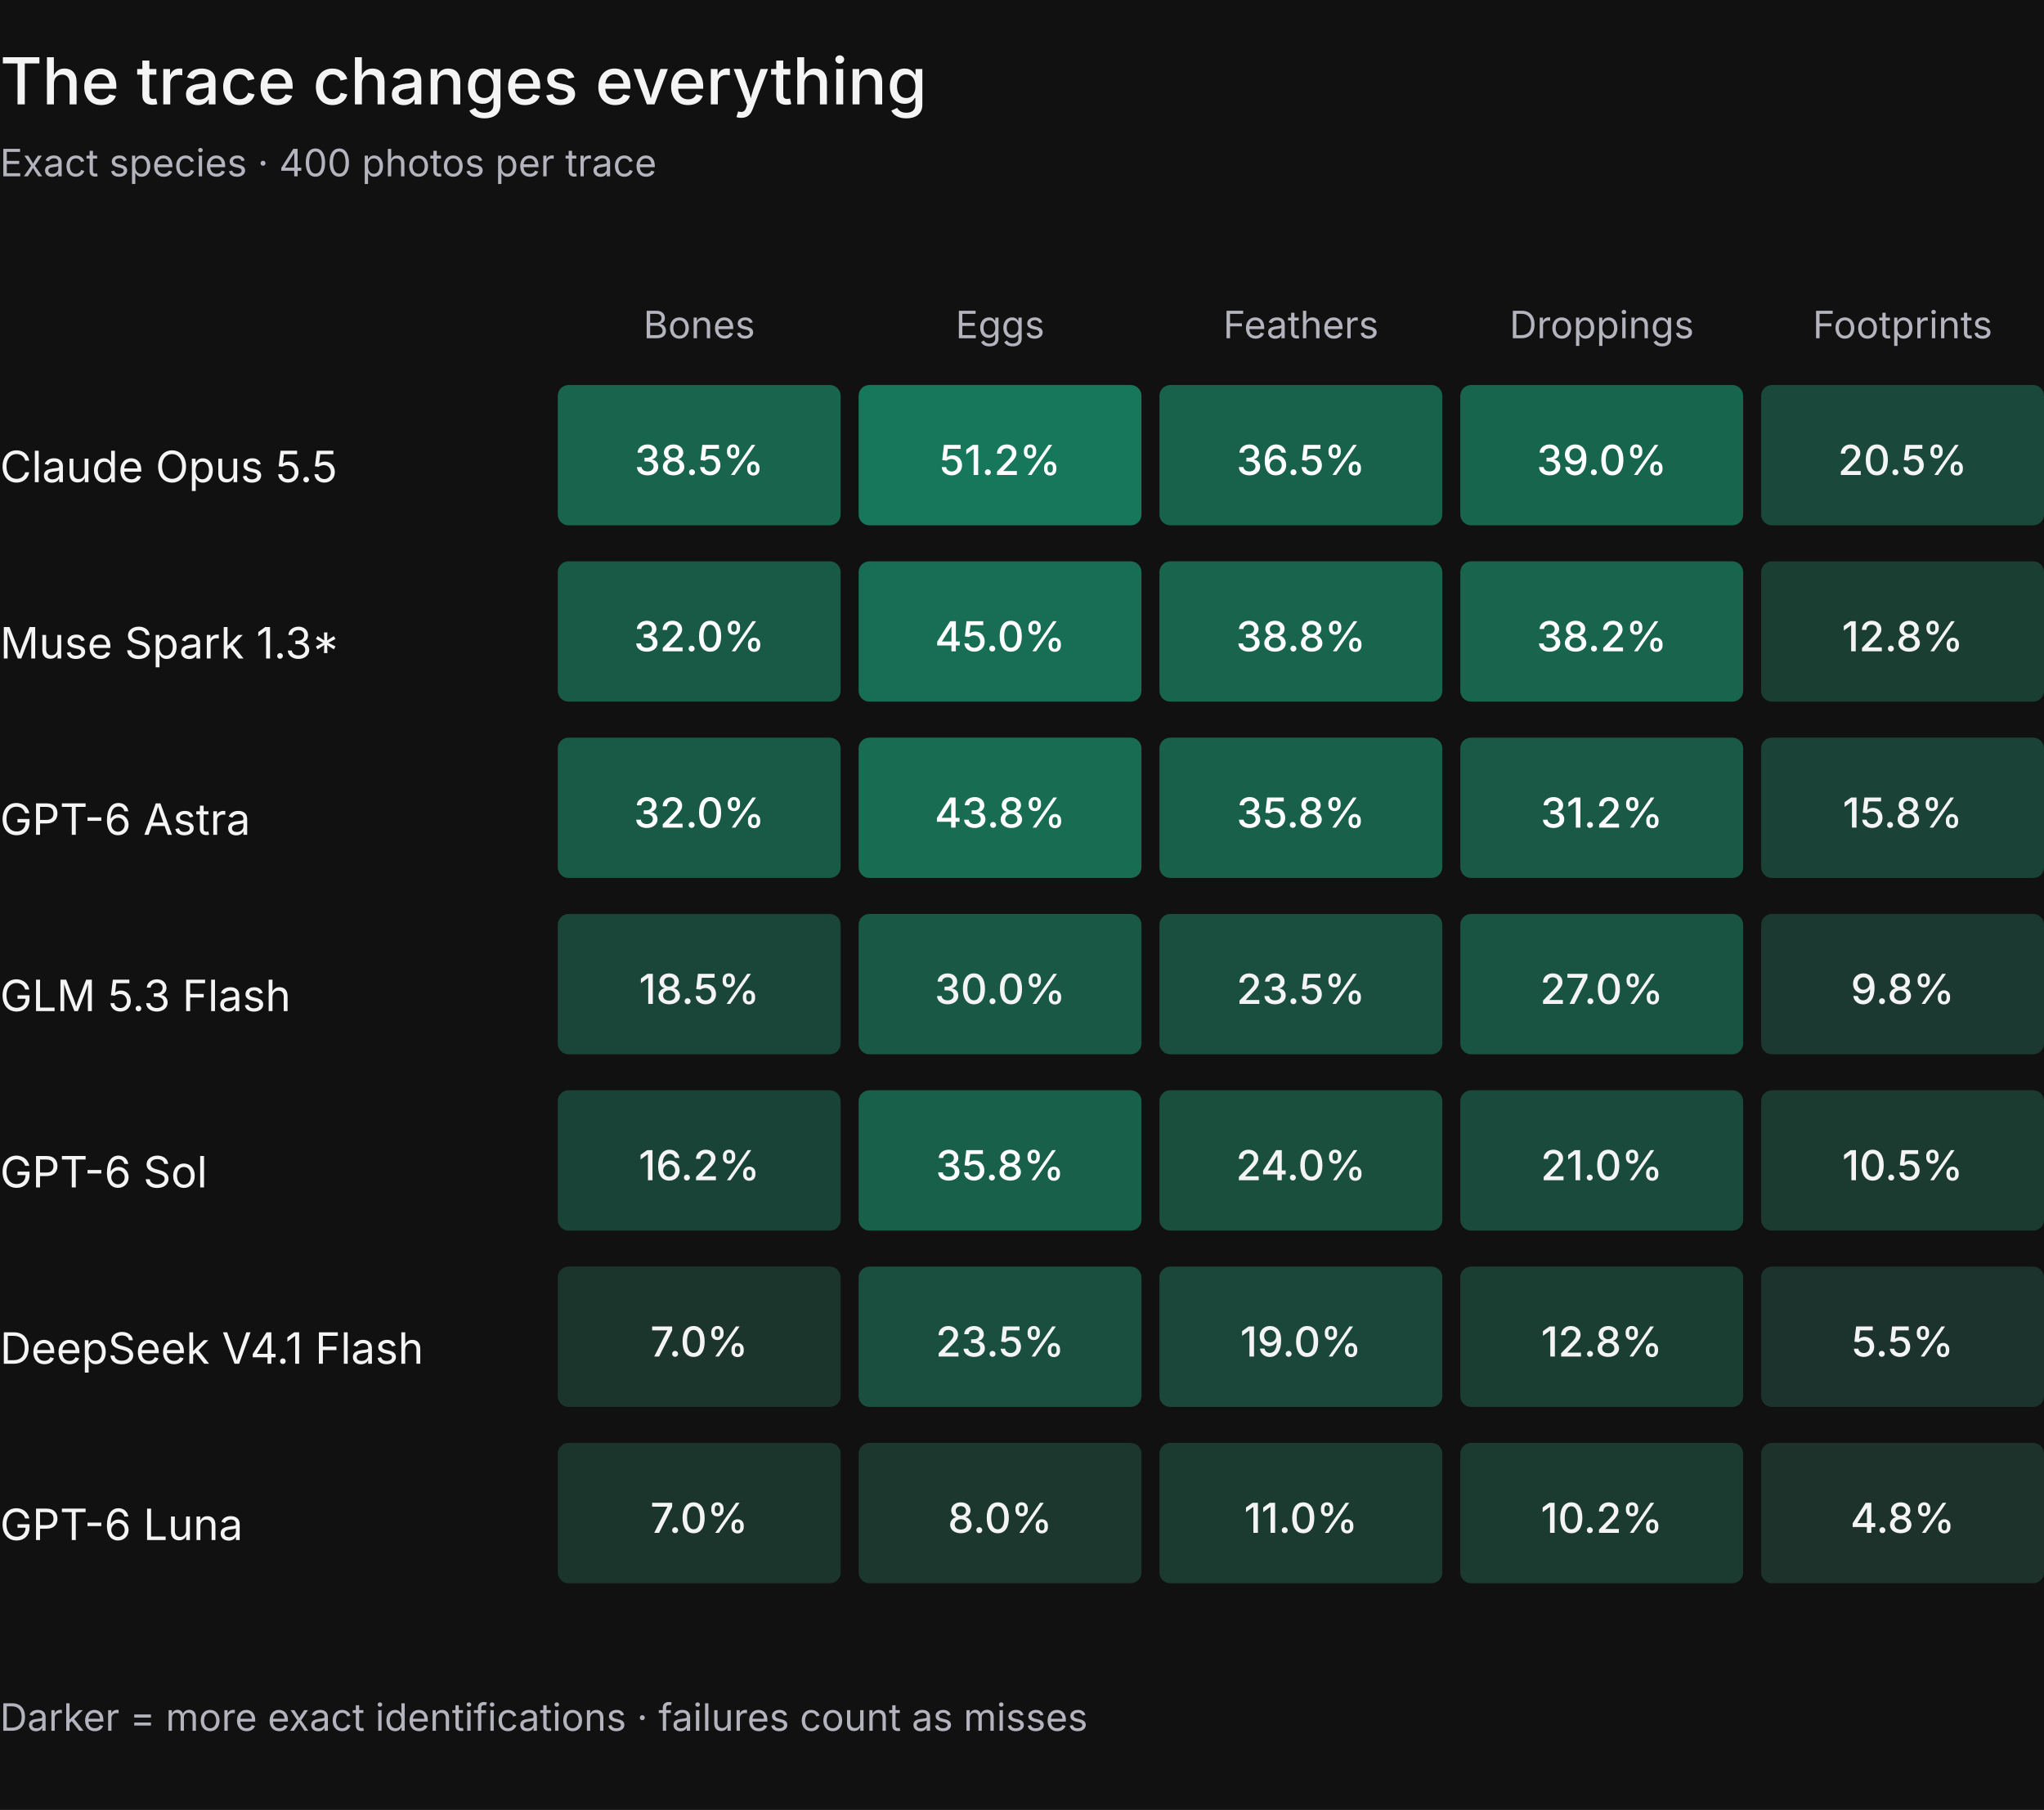
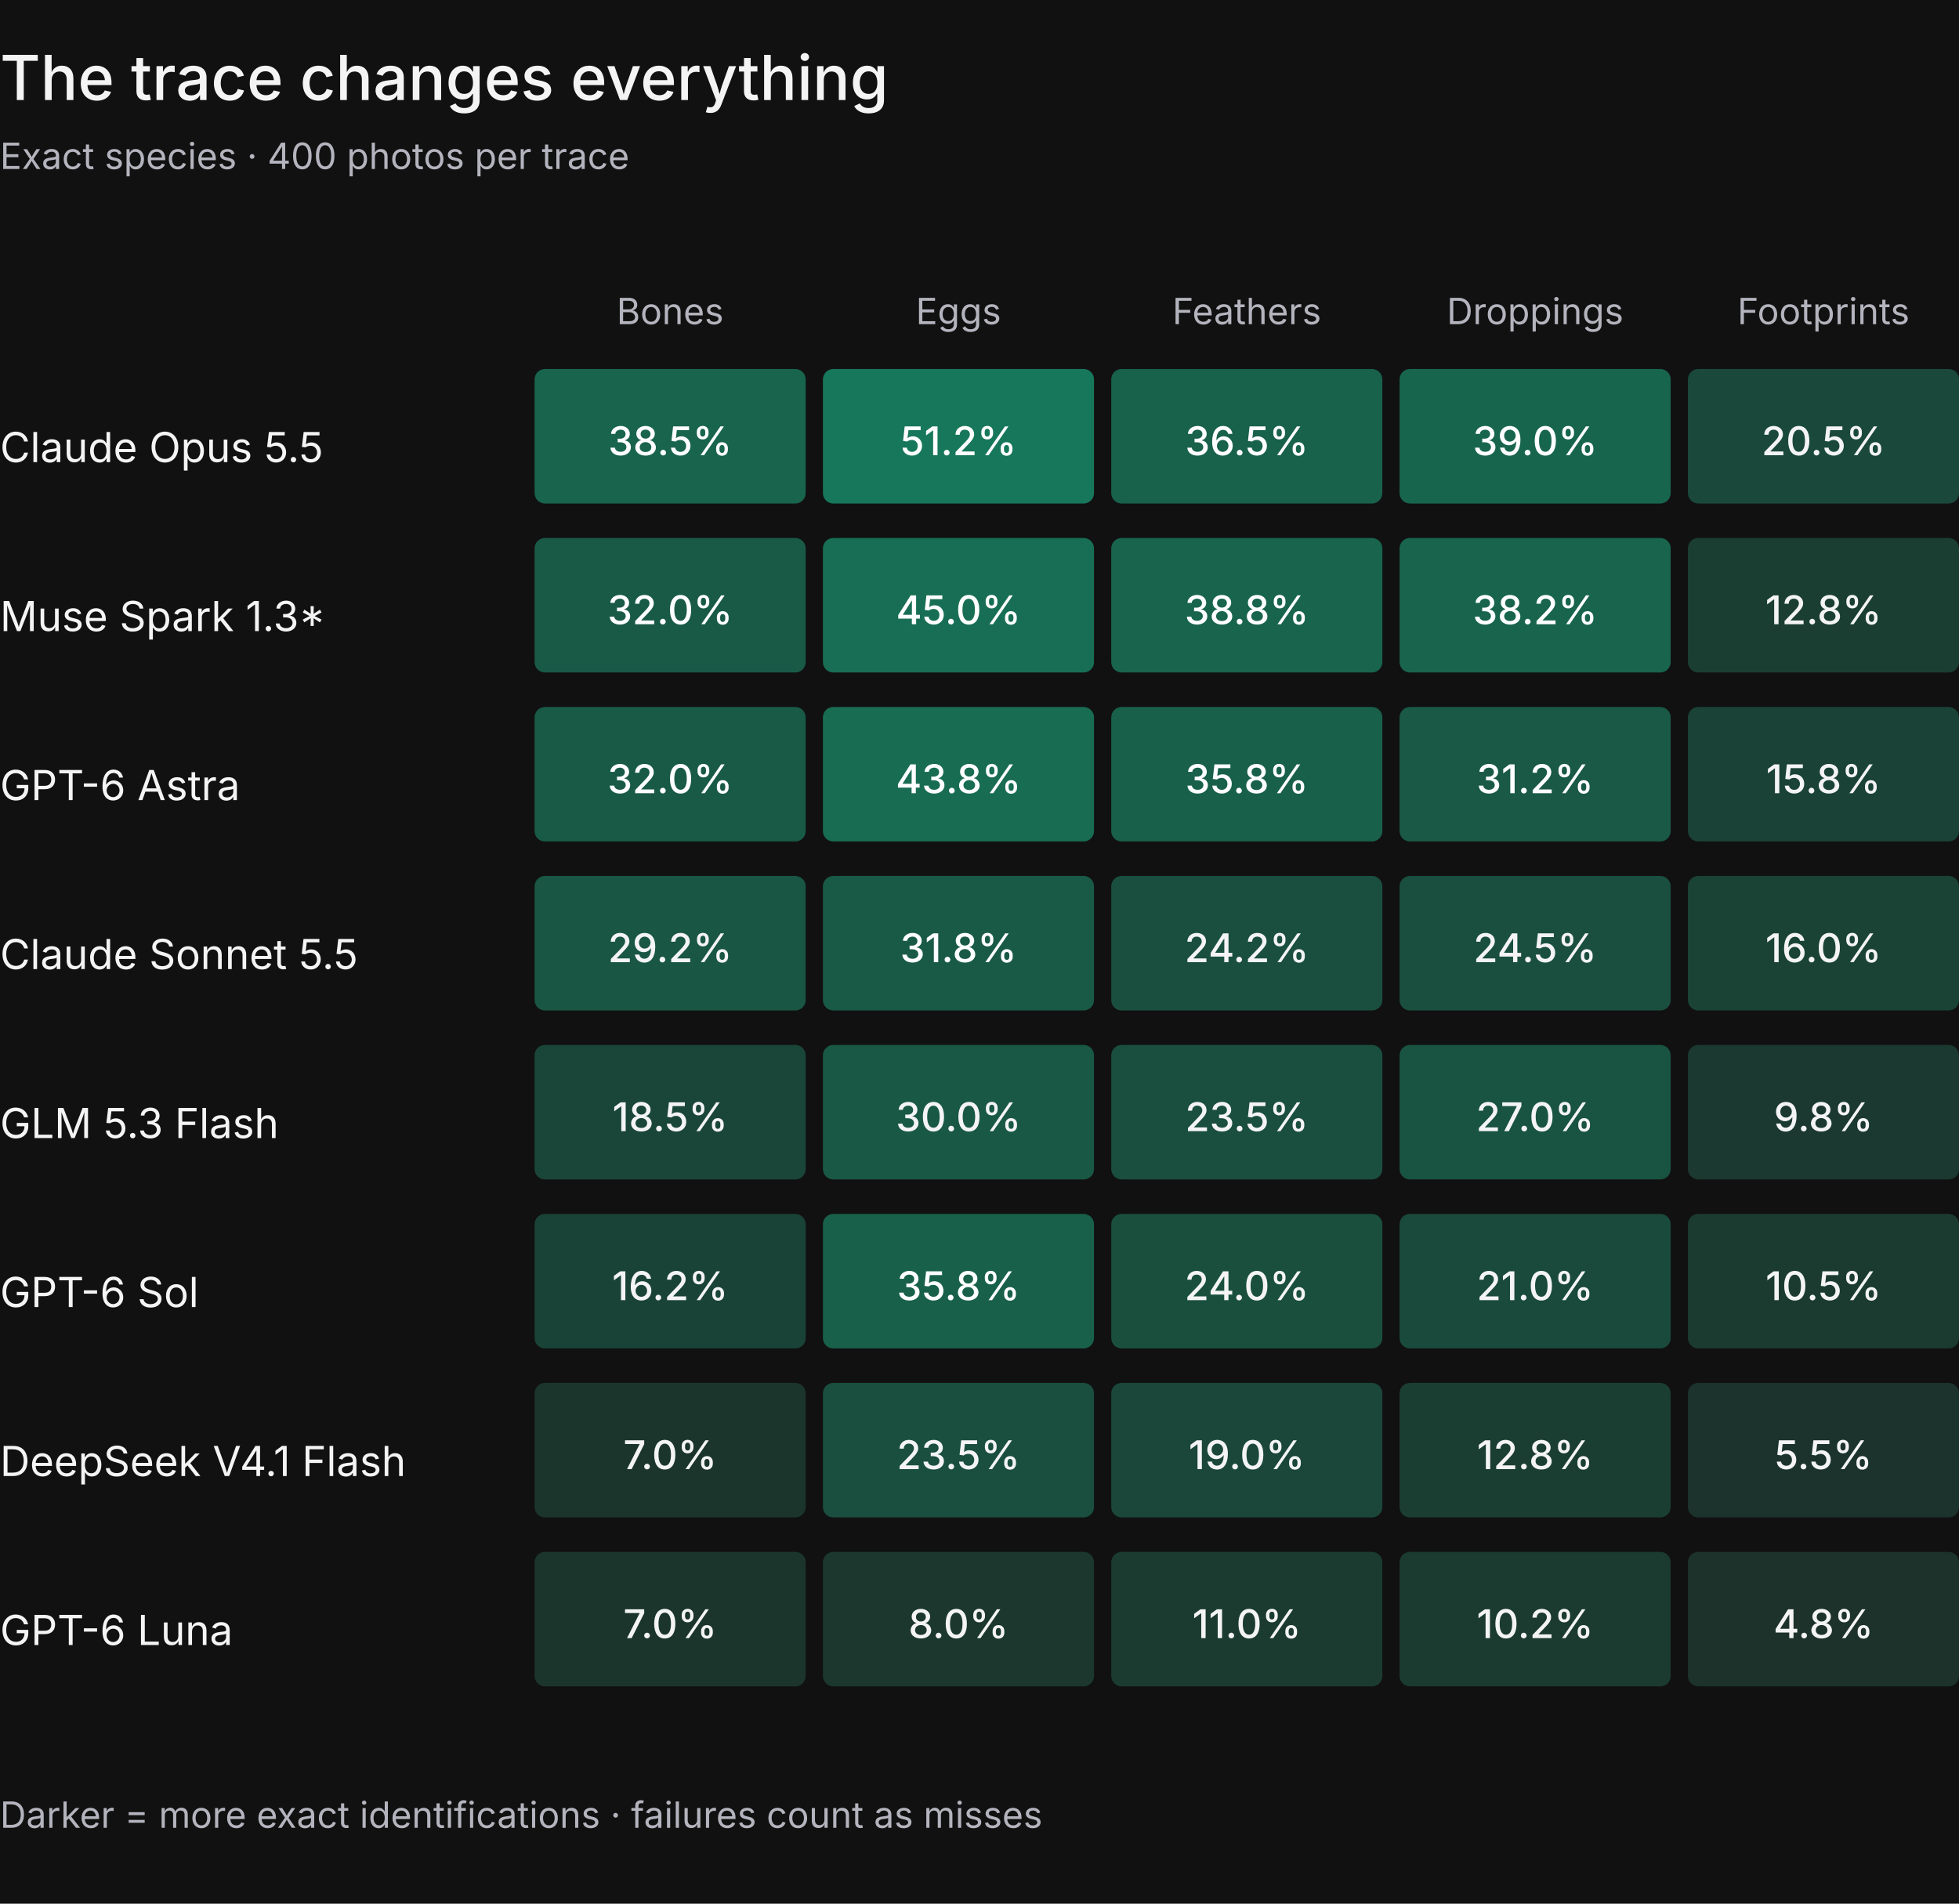
- <svg xmlns="http://www.w3.org/2000/svg" width="568" height="503" viewBox="0 0 568 503" role="img" aria-labelledby="title description">
-   <rect width="568" height="503" fill="#111111" />
+ <svg xmlns="http://www.w3.org/2000/svg" width="568" height="552" viewBox="0 0 568 552" role="img" aria-labelledby="title description">
+   <rect width="568" height="552" fill="#111111" />
  <text x="0" y="29" fill="#f4f4f5" font-family="Inter, ui-sans-serif, system-ui, sans-serif" font-size="18" font-weight="500" text-anchor="start">The trace changes everything</text>
  <text x="0" y="49" fill="#b4b4be" font-family="Inter, ui-sans-serif, system-ui, sans-serif" font-size="10.5" font-weight="400" text-anchor="start">Exact species · 400 photos per trace</text>
  <text x="194.3" y="94" fill="#b4b4be" font-family="Inter, ui-sans-serif, system-ui, sans-serif" font-size="10.5" font-weight="400" text-anchor="middle">Bones</text>
  <text x="277.9" y="94" fill="#b4b4be" font-family="Inter, ui-sans-serif, system-ui, sans-serif" font-size="10.5" font-weight="400" text-anchor="middle">Eggs</text>
  <text x="361.5" y="94" fill="#b4b4be" font-family="Inter, ui-sans-serif, system-ui, sans-serif" font-size="10.5" font-weight="400" text-anchor="middle">Feathers</text>
  <text x="445.1" y="94" fill="#b4b4be" font-family="Inter, ui-sans-serif, system-ui, sans-serif" font-size="10.5" font-weight="400" text-anchor="middle">Droppings</text>
  <text x="528.7" y="94" fill="#b4b4be" font-family="Inter, ui-sans-serif, system-ui, sans-serif" font-size="10.5" font-weight="400" text-anchor="middle">Footprints</text>
  <text x="0" y="134" fill="#f4f4f5" font-family="Inter, ui-sans-serif, system-ui, sans-serif" font-size="12" font-weight="400" text-anchor="start">Claude Opus 5.5</text>
  <rect x="155.00" y="107" width="78.60" height="39" rx="3" fill="#18644d" />
  <text x="194.3" y="132" fill="#ffffff" font-family="Inter, ui-sans-serif, system-ui, sans-serif" font-size="11.5" font-weight="500" text-anchor="middle">38.5%</text>
  <rect x="238.60" y="107" width="78.60" height="39" rx="3" fill="#17775a" />
  <text x="277.9" y="132" fill="#ffffff" font-family="Inter, ui-sans-serif, system-ui, sans-serif" font-size="11.5" font-weight="500" text-anchor="middle">51.2%</text>
  <rect x="322.20" y="107" width="78.60" height="39" rx="3" fill="#18614b" />
  <text x="361.5" y="132" fill="#ffffff" font-family="Inter, ui-sans-serif, system-ui, sans-serif" font-size="11.5" font-weight="500" text-anchor="middle">36.5%</text>
  <rect x="405.80" y="107" width="78.60" height="39" rx="3" fill="#18654e" />
  <text x="445.1" y="132" fill="#ffffff" font-family="Inter, ui-sans-serif, system-ui, sans-serif" font-size="11.5" font-weight="500" text-anchor="middle">39.0%</text>
  <rect x="489.40" y="107" width="78.60" height="39" rx="3" fill="#1a493b" />
  <text x="528.7" y="132" fill="#f4f4f5" font-family="Inter, ui-sans-serif, system-ui, sans-serif" font-size="11.5" font-weight="500" text-anchor="middle">20.5%</text>
  <text x="0" y="183" fill="#f4f4f5" font-family="Inter, ui-sans-serif, system-ui, sans-serif" font-size="12" font-weight="400" text-anchor="start">Muse Spark 1.3*</text>
  <rect x="155.00" y="156" width="78.60" height="39" rx="3" fill="#195a47" />
  <text x="194.3" y="181" fill="#ffffff" font-family="Inter, ui-sans-serif, system-ui, sans-serif" font-size="11.5" font-weight="500" text-anchor="middle">32.0%</text>
  <rect x="238.60" y="156" width="78.60" height="39" rx="3" fill="#186e54" />
  <text x="277.9" y="181" fill="#ffffff" font-family="Inter, ui-sans-serif, system-ui, sans-serif" font-size="11.5" font-weight="500" text-anchor="middle">45.0%</text>
  <rect x="322.20" y="156" width="78.60" height="39" rx="3" fill="#18644d" />
  <text x="361.5" y="181" fill="#ffffff" font-family="Inter, ui-sans-serif, system-ui, sans-serif" font-size="11.5" font-weight="500" text-anchor="middle">38.8%</text>
  <rect x="405.80" y="156" width="78.60" height="39" rx="3" fill="#18644d" />
  <text x="445.1" y="181" fill="#ffffff" font-family="Inter, ui-sans-serif, system-ui, sans-serif" font-size="11.5" font-weight="500" text-anchor="middle">38.2%</text>
  <rect x="489.40" y="156" width="78.60" height="39" rx="3" fill="#1b3e33" />
  <text x="528.7" y="181" fill="#f4f4f5" font-family="Inter, ui-sans-serif, system-ui, sans-serif" font-size="11.5" font-weight="500" text-anchor="middle">12.8%</text>
  <text x="0" y="232" fill="#f4f4f5" font-family="Inter, ui-sans-serif, system-ui, sans-serif" font-size="12" font-weight="400" text-anchor="start">GPT-6 Astra</text>
  <rect x="155.00" y="205" width="78.60" height="39" rx="3" fill="#195a47" />
  <text x="194.3" y="230" fill="#ffffff" font-family="Inter, ui-sans-serif, system-ui, sans-serif" font-size="11.5" font-weight="500" text-anchor="middle">32.0%</text>
  <rect x="238.60" y="205" width="78.60" height="39" rx="3" fill="#186c52" />
  <text x="277.9" y="230" fill="#ffffff" font-family="Inter, ui-sans-serif, system-ui, sans-serif" font-size="11.5" font-weight="500" text-anchor="middle">43.8%</text>
  <rect x="322.20" y="205" width="78.60" height="39" rx="3" fill="#18604a" />
  <text x="361.5" y="230" fill="#ffffff" font-family="Inter, ui-sans-serif, system-ui, sans-serif" font-size="11.5" font-weight="500" text-anchor="middle">35.8%</text>
  <rect x="405.80" y="205" width="78.60" height="39" rx="3" fill="#195946" />
  <text x="445.1" y="230" fill="#ffffff" font-family="Inter, ui-sans-serif, system-ui, sans-serif" font-size="11.5" font-weight="500" text-anchor="middle">31.2%</text>
  <rect x="489.40" y="205" width="78.60" height="39" rx="3" fill="#1a4236" />
  <text x="528.7" y="230" fill="#f4f4f5" font-family="Inter, ui-sans-serif, system-ui, sans-serif" font-size="11.5" font-weight="500" text-anchor="middle">15.8%</text>
-   <text x="0" y="281" fill="#f4f4f5" font-family="Inter, ui-sans-serif, system-ui, sans-serif" font-size="12" font-weight="400" text-anchor="start">GLM 5.3 Flash</text>
-   <rect x="155.00" y="254" width="78.60" height="39" rx="3" fill="#1a4639" />
-   <text x="194.3" y="279" fill="#f4f4f5" font-family="Inter, ui-sans-serif, system-ui, sans-serif" font-size="11.5" font-weight="500" text-anchor="middle">18.5%</text>
-   <rect x="238.60" y="254" width="78.60" height="39" rx="3" fill="#195844" />
-   <text x="277.9" y="279" fill="#f4f4f5" font-family="Inter, ui-sans-serif, system-ui, sans-serif" font-size="11.5" font-weight="500" text-anchor="middle">30.0%</text>
-   <rect x="322.20" y="254" width="78.60" height="39" rx="3" fill="#1a4e3e" />
-   <text x="361.5" y="279" fill="#f4f4f5" font-family="Inter, ui-sans-serif, system-ui, sans-serif" font-size="11.5" font-weight="500" text-anchor="middle">23.5%</text>
-   <rect x="405.80" y="254" width="78.60" height="39" rx="3" fill="#195341" />
-   <text x="445.1" y="279" fill="#f4f4f5" font-family="Inter, ui-sans-serif, system-ui, sans-serif" font-size="11.5" font-weight="500" text-anchor="middle">27.0%</text>
-   <rect x="489.40" y="254" width="78.60" height="39" rx="3" fill="#1b3930" />
-   <text x="528.7" y="279" fill="#f4f4f5" font-family="Inter, ui-sans-serif, system-ui, sans-serif" font-size="11.5" font-weight="500" text-anchor="middle">9.8%</text>
-   <text x="0" y="330" fill="#f4f4f5" font-family="Inter, ui-sans-serif, system-ui, sans-serif" font-size="12" font-weight="400" text-anchor="start">GPT-6 Sol</text>
-   <rect x="155.00" y="303" width="78.60" height="39" rx="3" fill="#1a4337" />
-   <text x="194.3" y="328" fill="#f4f4f5" font-family="Inter, ui-sans-serif, system-ui, sans-serif" font-size="11.5" font-weight="500" text-anchor="middle">16.2%</text>
-   <rect x="238.60" y="303" width="78.60" height="39" rx="3" fill="#18604a" />
-   <text x="277.9" y="328" fill="#ffffff" font-family="Inter, ui-sans-serif, system-ui, sans-serif" font-size="11.5" font-weight="500" text-anchor="middle">35.8%</text>
-   <rect x="322.20" y="303" width="78.60" height="39" rx="3" fill="#1a4f3e" />
-   <text x="361.5" y="328" fill="#f4f4f5" font-family="Inter, ui-sans-serif, system-ui, sans-serif" font-size="11.5" font-weight="500" text-anchor="middle">24.0%</text>
-   <rect x="405.80" y="303" width="78.60" height="39" rx="3" fill="#1a4a3b" />
-   <text x="445.1" y="328" fill="#f4f4f5" font-family="Inter, ui-sans-serif, system-ui, sans-serif" font-size="11.5" font-weight="500" text-anchor="middle">21.0%</text>
-   <rect x="489.40" y="303" width="78.60" height="39" rx="3" fill="#1b3b31" />
-   <text x="528.7" y="328" fill="#f4f4f5" font-family="Inter, ui-sans-serif, system-ui, sans-serif" font-size="11.5" font-weight="500" text-anchor="middle">10.5%</text>
-   <text x="0" y="379" fill="#f4f4f5" font-family="Inter, ui-sans-serif, system-ui, sans-serif" font-size="12" font-weight="400" text-anchor="start">DeepSeek V4.1 Flash</text>
-   <rect x="155.00" y="352" width="78.60" height="39" rx="3" fill="#1b352d" />
-   <text x="194.3" y="377" fill="#f4f4f5" font-family="Inter, ui-sans-serif, system-ui, sans-serif" font-size="11.5" font-weight="500" text-anchor="middle">7.0%</text>
-   <rect x="238.60" y="352" width="78.60" height="39" rx="3" fill="#1a4e3e" />
-   <text x="277.9" y="377" fill="#f4f4f5" font-family="Inter, ui-sans-serif, system-ui, sans-serif" font-size="11.5" font-weight="500" text-anchor="middle">23.5%</text>
-   <rect x="322.20" y="352" width="78.60" height="39" rx="3" fill="#1a4739" />
-   <text x="361.5" y="377" fill="#f4f4f5" font-family="Inter, ui-sans-serif, system-ui, sans-serif" font-size="11.5" font-weight="500" text-anchor="middle">19.0%</text>
-   <rect x="405.80" y="352" width="78.60" height="39" rx="3" fill="#1b3e33" />
-   <text x="445.1" y="377" fill="#f4f4f5" font-family="Inter, ui-sans-serif, system-ui, sans-serif" font-size="11.5" font-weight="500" text-anchor="middle">12.8%</text>
-   <rect x="489.40" y="352" width="78.60" height="39" rx="3" fill="#1b332c" />
-   <text x="528.7" y="377" fill="#f4f4f5" font-family="Inter, ui-sans-serif, system-ui, sans-serif" font-size="11.5" font-weight="500" text-anchor="middle">5.5%</text>
-   <text x="0" y="428" fill="#f4f4f5" font-family="Inter, ui-sans-serif, system-ui, sans-serif" font-size="12" font-weight="400" text-anchor="start">GPT-6 Luna</text>
+   <text x="0" y="281" fill="#f4f4f5" font-family="Inter, ui-sans-serif, system-ui, sans-serif" font-size="12" font-weight="400" text-anchor="start">Claude Sonnet 5.5</text>
+   <rect x="155.00" y="254" width="78.60" height="39" rx="3" fill="#195644" />
+   <text x="194.3" y="279" fill="#f4f4f5" font-family="Inter, ui-sans-serif, system-ui, sans-serif" font-size="11.5" font-weight="500" text-anchor="middle">29.2%</text>
+   <rect x="238.60" y="254" width="78.60" height="39" rx="3" fill="#195a46" />
+   <text x="277.9" y="279" fill="#ffffff" font-family="Inter, ui-sans-serif, system-ui, sans-serif" font-size="11.5" font-weight="500" text-anchor="middle">31.8%</text>
+   <rect x="322.20" y="254" width="78.60" height="39" rx="3" fill="#1a4f3f" />
+   <text x="361.5" y="279" fill="#f4f4f5" font-family="Inter, ui-sans-serif, system-ui, sans-serif" font-size="11.5" font-weight="500" text-anchor="middle">24.2%</text>
+   <rect x="405.80" y="254" width="78.60" height="39" rx="3" fill="#1a4f3f" />
+   <text x="445.1" y="279" fill="#f4f4f5" font-family="Inter, ui-sans-serif, system-ui, sans-serif" font-size="11.5" font-weight="500" text-anchor="middle">24.5%</text>
+   <rect x="489.40" y="254" width="78.60" height="39" rx="3" fill="#1a4336" />
+   <text x="528.7" y="279" fill="#f4f4f5" font-family="Inter, ui-sans-serif, system-ui, sans-serif" font-size="11.5" font-weight="500" text-anchor="middle">16.0%</text>
+   <text x="0" y="330" fill="#f4f4f5" font-family="Inter, ui-sans-serif, system-ui, sans-serif" font-size="12" font-weight="400" text-anchor="start">GLM 5.3 Flash</text>
+   <rect x="155.00" y="303" width="78.60" height="39" rx="3" fill="#1a4639" />
+   <text x="194.3" y="328" fill="#f4f4f5" font-family="Inter, ui-sans-serif, system-ui, sans-serif" font-size="11.5" font-weight="500" text-anchor="middle">18.5%</text>
+   <rect x="238.60" y="303" width="78.60" height="39" rx="3" fill="#195844" />
+   <text x="277.9" y="328" fill="#f4f4f5" font-family="Inter, ui-sans-serif, system-ui, sans-serif" font-size="11.5" font-weight="500" text-anchor="middle">30.0%</text>
+   <rect x="322.20" y="303" width="78.60" height="39" rx="3" fill="#1a4e3e" />
+   <text x="361.5" y="328" fill="#f4f4f5" font-family="Inter, ui-sans-serif, system-ui, sans-serif" font-size="11.5" font-weight="500" text-anchor="middle">23.5%</text>
+   <rect x="405.80" y="303" width="78.60" height="39" rx="3" fill="#195341" />
+   <text x="445.1" y="328" fill="#f4f4f5" font-family="Inter, ui-sans-serif, system-ui, sans-serif" font-size="11.5" font-weight="500" text-anchor="middle">27.0%</text>
+   <rect x="489.40" y="303" width="78.60" height="39" rx="3" fill="#1b3930" />
+   <text x="528.7" y="328" fill="#f4f4f5" font-family="Inter, ui-sans-serif, system-ui, sans-serif" font-size="11.5" font-weight="500" text-anchor="middle">9.8%</text>
+   <text x="0" y="379" fill="#f4f4f5" font-family="Inter, ui-sans-serif, system-ui, sans-serif" font-size="12" font-weight="400" text-anchor="start">GPT-6 Sol</text>
+   <rect x="155.00" y="352" width="78.60" height="39" rx="3" fill="#1a4337" />
+   <text x="194.3" y="377" fill="#f4f4f5" font-family="Inter, ui-sans-serif, system-ui, sans-serif" font-size="11.5" font-weight="500" text-anchor="middle">16.2%</text>
+   <rect x="238.60" y="352" width="78.60" height="39" rx="3" fill="#18604a" />
+   <text x="277.9" y="377" fill="#ffffff" font-family="Inter, ui-sans-serif, system-ui, sans-serif" font-size="11.5" font-weight="500" text-anchor="middle">35.8%</text>
+   <rect x="322.20" y="352" width="78.60" height="39" rx="3" fill="#1a4f3e" />
+   <text x="361.5" y="377" fill="#f4f4f5" font-family="Inter, ui-sans-serif, system-ui, sans-serif" font-size="11.5" font-weight="500" text-anchor="middle">24.0%</text>
+   <rect x="405.80" y="352" width="78.60" height="39" rx="3" fill="#1a4a3b" />
+   <text x="445.1" y="377" fill="#f4f4f5" font-family="Inter, ui-sans-serif, system-ui, sans-serif" font-size="11.5" font-weight="500" text-anchor="middle">21.0%</text>
+   <rect x="489.40" y="352" width="78.60" height="39" rx="3" fill="#1b3b31" />
+   <text x="528.7" y="377" fill="#f4f4f5" font-family="Inter, ui-sans-serif, system-ui, sans-serif" font-size="11.5" font-weight="500" text-anchor="middle">10.5%</text>
+   <text x="0" y="428" fill="#f4f4f5" font-family="Inter, ui-sans-serif, system-ui, sans-serif" font-size="12" font-weight="400" text-anchor="start">DeepSeek V4.1 Flash</text>
  <rect x="155.00" y="401" width="78.60" height="39" rx="3" fill="#1b352d" />
  <text x="194.3" y="426" fill="#f4f4f5" font-family="Inter, ui-sans-serif, system-ui, sans-serif" font-size="11.5" font-weight="500" text-anchor="middle">7.0%</text>
-   <rect x="238.60" y="401" width="78.60" height="39" rx="3" fill="#1b372e" />
-   <text x="277.9" y="426" fill="#f4f4f5" font-family="Inter, ui-sans-serif, system-ui, sans-serif" font-size="11.5" font-weight="500" text-anchor="middle">8.0%</text>
-   <rect x="322.20" y="401" width="78.60" height="39" rx="3" fill="#1b3b31" />
-   <text x="361.5" y="426" fill="#f4f4f5" font-family="Inter, ui-sans-serif, system-ui, sans-serif" font-size="11.5" font-weight="500" text-anchor="middle">11.0%</text>
-   <rect x="405.80" y="401" width="78.60" height="39" rx="3" fill="#1b3a30" />
-   <text x="445.1" y="426" fill="#f4f4f5" font-family="Inter, ui-sans-serif, system-ui, sans-serif" font-size="11.5" font-weight="500" text-anchor="middle">10.2%</text>
-   <rect x="489.40" y="401" width="78.60" height="39" rx="3" fill="#1c322b" />
-   <text x="528.7" y="426" fill="#f4f4f5" font-family="Inter, ui-sans-serif, system-ui, sans-serif" font-size="11.5" font-weight="500" text-anchor="middle">4.8%</text>
-   <text x="0" y="481" fill="#b4b4be" font-family="Inter, ui-sans-serif, system-ui, sans-serif" font-size="10.5" font-weight="400" text-anchor="start">Darker = more exact identifications · failures count as misses</text>
+   <rect x="238.60" y="401" width="78.60" height="39" rx="3" fill="#1a4e3e" />
+   <text x="277.9" y="426" fill="#f4f4f5" font-family="Inter, ui-sans-serif, system-ui, sans-serif" font-size="11.5" font-weight="500" text-anchor="middle">23.5%</text>
+   <rect x="322.20" y="401" width="78.60" height="39" rx="3" fill="#1a4739" />
+   <text x="361.5" y="426" fill="#f4f4f5" font-family="Inter, ui-sans-serif, system-ui, sans-serif" font-size="11.5" font-weight="500" text-anchor="middle">19.0%</text>
+   <rect x="405.80" y="401" width="78.60" height="39" rx="3" fill="#1b3e33" />
+   <text x="445.1" y="426" fill="#f4f4f5" font-family="Inter, ui-sans-serif, system-ui, sans-serif" font-size="11.5" font-weight="500" text-anchor="middle">12.8%</text>
+   <rect x="489.40" y="401" width="78.60" height="39" rx="3" fill="#1b332c" />
+   <text x="528.7" y="426" fill="#f4f4f5" font-family="Inter, ui-sans-serif, system-ui, sans-serif" font-size="11.5" font-weight="500" text-anchor="middle">5.5%</text>
+   <text x="0" y="477" fill="#f4f4f5" font-family="Inter, ui-sans-serif, system-ui, sans-serif" font-size="12" font-weight="400" text-anchor="start">GPT-6 Luna</text>
+   <rect x="155.00" y="450" width="78.60" height="39" rx="3" fill="#1b352d" />
+   <text x="194.3" y="475" fill="#f4f4f5" font-family="Inter, ui-sans-serif, system-ui, sans-serif" font-size="11.5" font-weight="500" text-anchor="middle">7.0%</text>
+   <rect x="238.60" y="450" width="78.60" height="39" rx="3" fill="#1b372e" />
+   <text x="277.9" y="475" fill="#f4f4f5" font-family="Inter, ui-sans-serif, system-ui, sans-serif" font-size="11.5" font-weight="500" text-anchor="middle">8.0%</text>
+   <rect x="322.20" y="450" width="78.60" height="39" rx="3" fill="#1b3b31" />
+   <text x="361.5" y="475" fill="#f4f4f5" font-family="Inter, ui-sans-serif, system-ui, sans-serif" font-size="11.5" font-weight="500" text-anchor="middle">11.0%</text>
+   <rect x="405.80" y="450" width="78.60" height="39" rx="3" fill="#1b3a30" />
+   <text x="445.1" y="475" fill="#f4f4f5" font-family="Inter, ui-sans-serif, system-ui, sans-serif" font-size="11.5" font-weight="500" text-anchor="middle">10.2%</text>
+   <rect x="489.40" y="450" width="78.60" height="39" rx="3" fill="#1c322b" />
+   <text x="528.7" y="475" fill="#f4f4f5" font-family="Inter, ui-sans-serif, system-ui, sans-serif" font-size="11.5" font-weight="500" text-anchor="middle">4.8%</text>
+   <text x="0" y="530" fill="#b4b4be" font-family="Inter, ui-sans-serif, system-ui, sans-serif" font-size="10.5" font-weight="400" text-anchor="start">Darker = more exact identifications · failures count as misses</text>
</svg>
